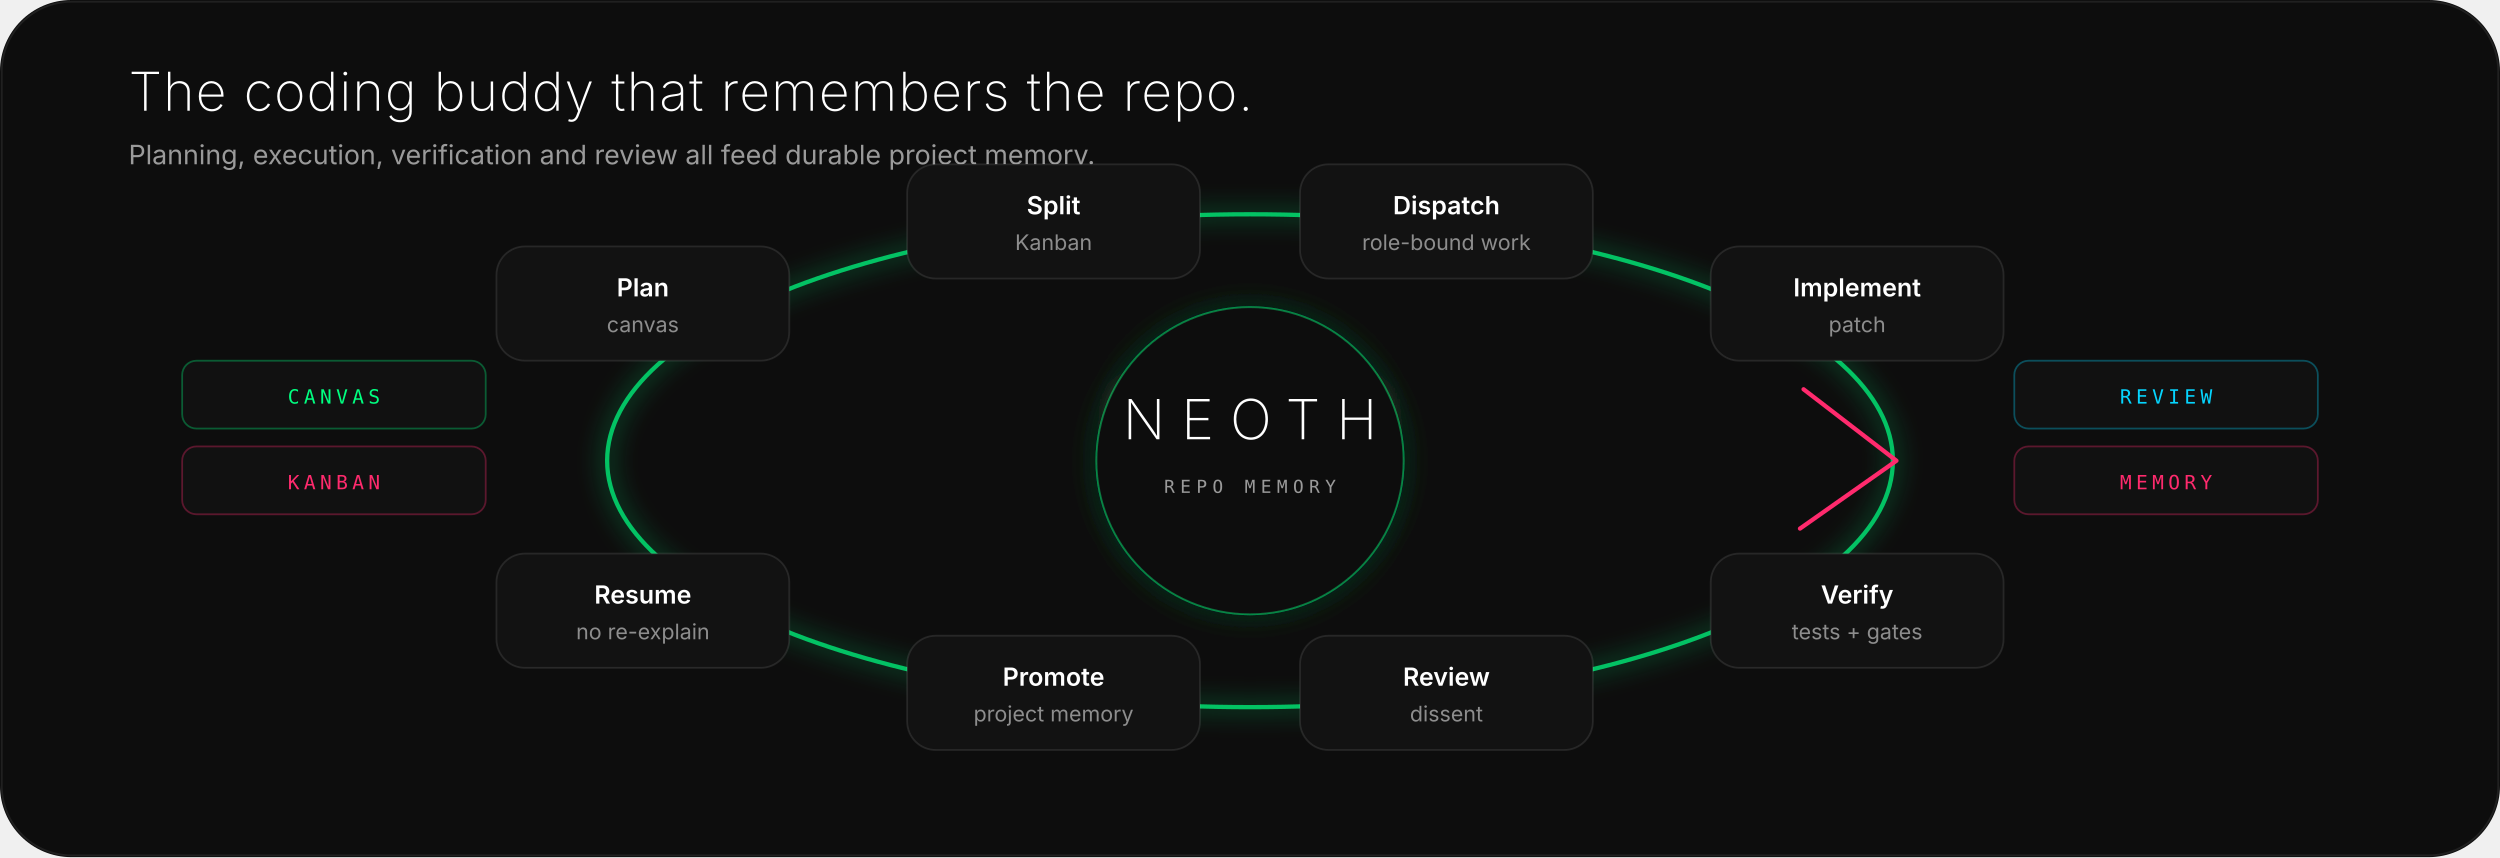
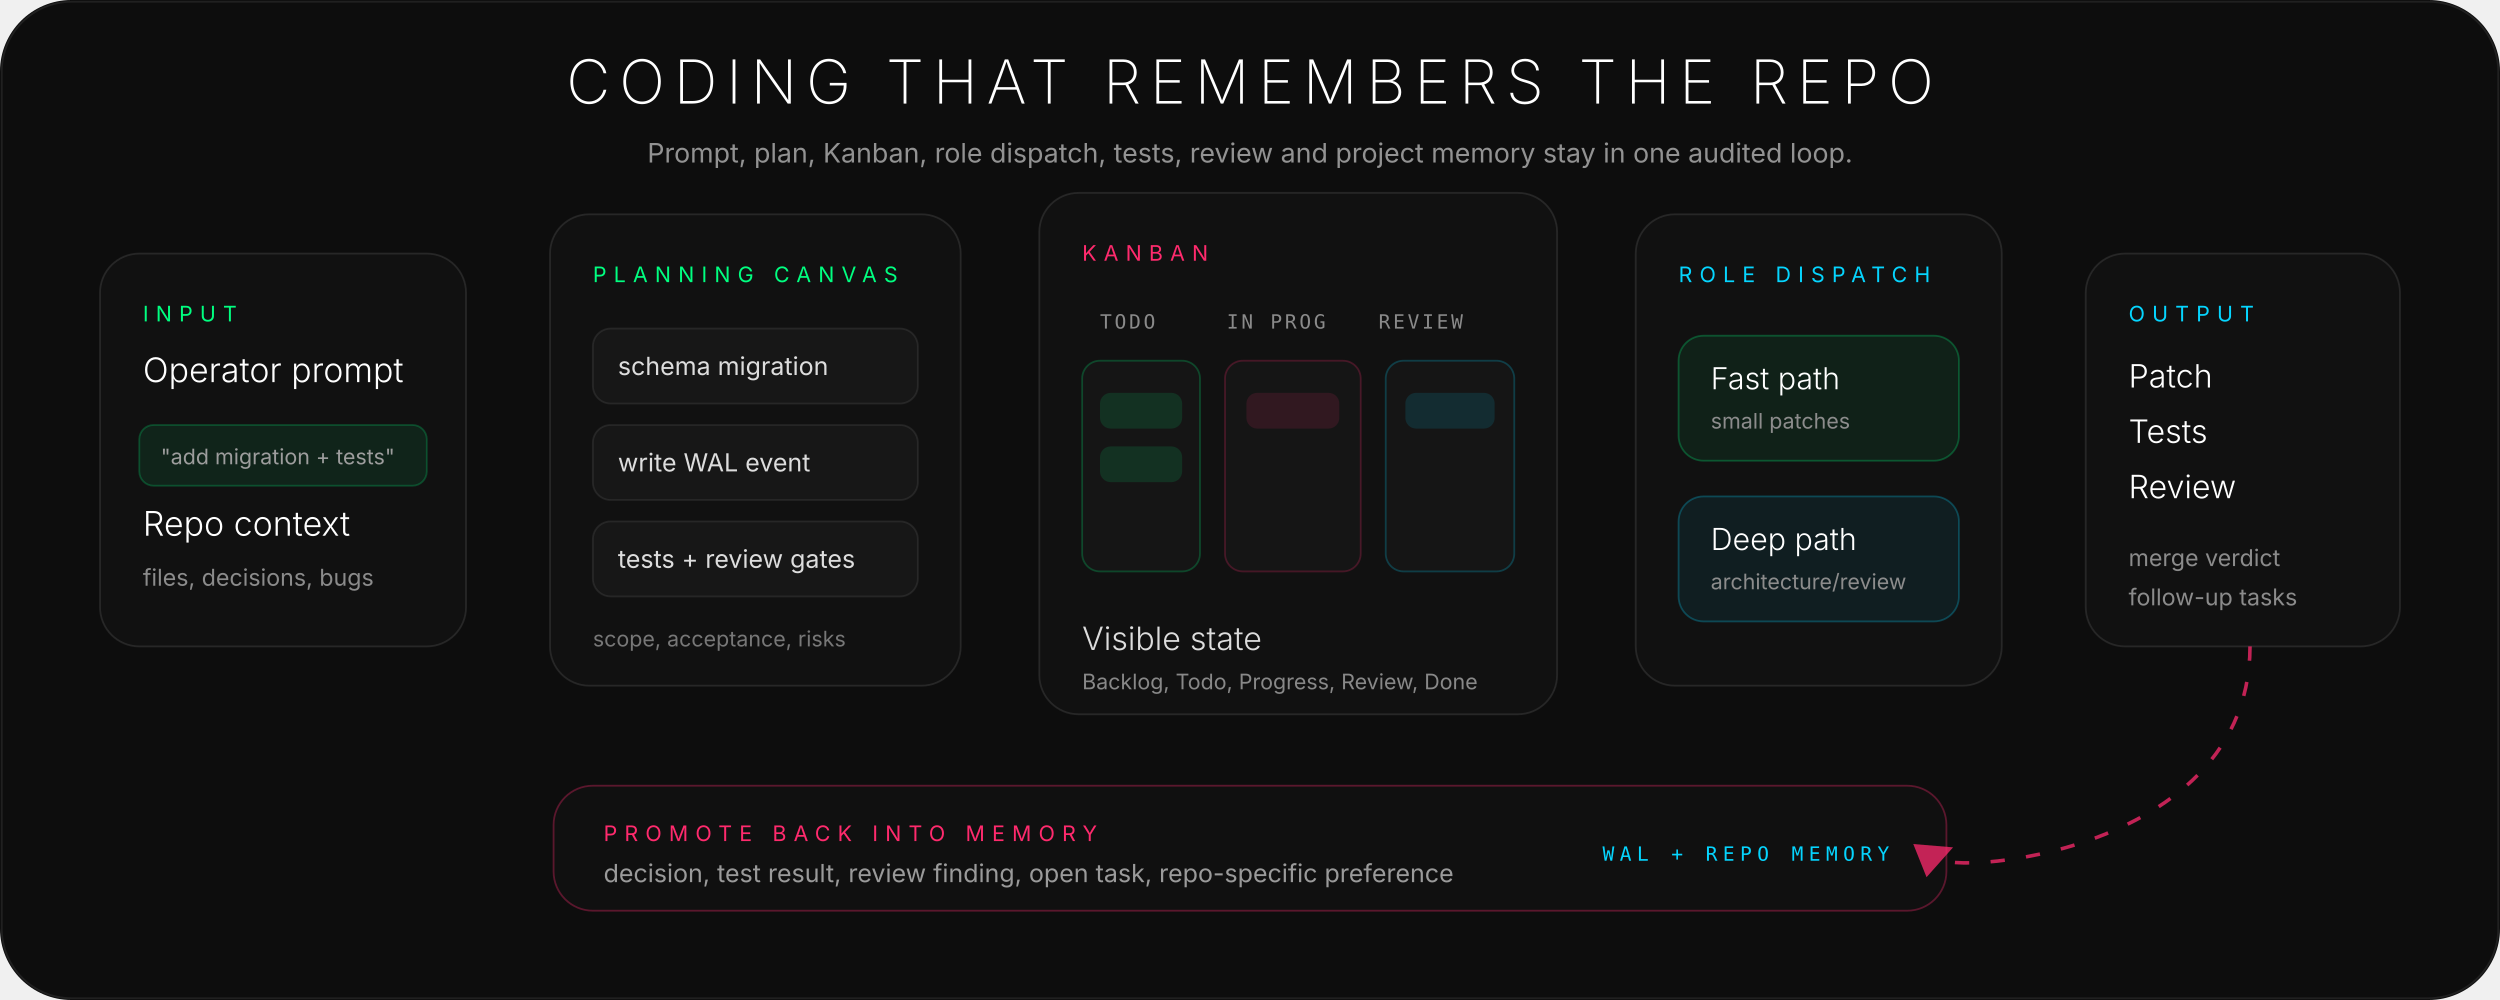
- <svg xmlns="http://www.w3.org/2000/svg" width="1400" height="480" viewBox="0 0 1400 480" fill="none" role="img" aria-labelledby="title desc">
+ <svg xmlns="http://www.w3.org/2000/svg" width="1400" height="560" viewBox="0 0 1400 560" fill="none" role="img" aria-labelledby="title desc">
  <defs>
-     <linearGradient id="loop" x1="340" y1="160" x2="1060" y2="360">
-       <stop offset="0" stop-color="#00ff80" />
-       <stop offset=".5" stop-color="#05d5ff" />
-       <stop offset="1" stop-color="#ff2a6d" />
-     </linearGradient>
-     <filter id="glow">
+     <marker id="arrowGreen" markerWidth="10" markerHeight="10" refX="8" refY="5" orient="auto">
+       <path d="M0 0 L10 5 L0 10 Z" fill="#00ff80" />
+     </marker>
+     <marker id="arrowCyan" markerWidth="10" markerHeight="10" refX="8" refY="5" orient="auto">
+       <path d="M0 0 L10 5 L0 10 Z" fill="#05d5ff" />
+     </marker>
+     <marker id="arrowPink" markerWidth="10" markerHeight="10" refX="8" refY="5" orient="auto">
+       <path d="M0 0 L10 5 L0 10 Z" fill="#ff2a6d" />
+     </marker>
+     <filter id="glow" x="-25%" y="-80%" width="150%" height="260%">
      <feGaussianBlur stdDeviation="7" result="b" />
      <feMerge>
        <feMergeNode in="b" />
        <feMergeNode in="SourceGraphic" />
      </feMerge>
    </filter>
    <style>
      .sans{font-family:"SF Pro Display",Inter,"Helvetica Neue",ui-sans-serif,system-ui,-apple-system,"Segoe UI",sans-serif}
      .mono{font-family:"SF Mono",ui-monospace,SFMono-Regular,Menlo,Consolas,monospace}
-       .title{font-weight:200;letter-spacing:.02em}
-       .node{fill:#121212;stroke:white;stroke-opacity:.1}
+       .panel{fill:#111;stroke:white;stroke-opacity:.1}
+       .task{fill:#171717;stroke:white;stroke-opacity:.08}
    </style>
  </defs>
-   <rect width="1400" height="480" rx="40" fill="#0d0d0d" />
-   <rect x="1" y="1" width="1398" height="478" rx="39" stroke="white" stroke-opacity=".08" />
-   <text x="72" y="62" fill="white" class="sans title" font-size="30">The coding buddy that remembers the repo.</text>
-   <text x="72" y="92" fill="#9a9a9a" class="sans" font-size="15">Planning, execution, verification and review all feed durable project memory.</text>
-   <ellipse cx="700" cy="258" rx="360" ry="138" stroke="url(#loop)" stroke-width="2.4" stroke-opacity=".72" filter="url(#glow)" />
-   <path d="M1010 218 L1062 258 L1008 296" stroke="#ff2a6d" stroke-width="2.4" stroke-linecap="round" stroke-linejoin="round" />
-   <g class="sans" font-size="14">
-     <g transform="translate(278 138)">
-       <rect class="node" width="164" height="64" rx="16" stroke="#00ff80" stroke-opacity=".38" />
-       <text x="82" y="28" text-anchor="middle" fill="white" font-weight="600">Plan</text>
-       <text x="82" y="48" text-anchor="middle" fill="#8d8d8d" font-size="12">canvas</text>
+   <rect width="1400" height="560" rx="40" fill="#0d0d0d" />
+   <rect x="1" y="1" width="1398" height="558" rx="39" stroke="white" stroke-opacity=".08" />
+   <text x="700" y="58" text-anchor="middle" fill="white" class="sans" font-size="34" font-weight="200" letter-spacing="5">CODING THAT REMEMBERS THE REPO</text>
+   <text x="700" y="91" text-anchor="middle" fill="#929292" class="sans" font-size="15">Prompt, plan, Kanban, role dispatch, tests, review and project memory stay in one audited loop.</text>
+   <g class="sans">
+     <g transform="translate(56 142)">
+       <rect class="panel" width="205" height="220" rx="22" stroke="#00ff80" stroke-opacity=".34" />
+       <text x="24" y="38" fill="#00ff80" font-size="12" letter-spacing="4">INPUT</text>
+       <text x="24" y="72" fill="white" font-size="19" font-weight="300">Operator prompt</text>
+       <rect x="22" y="96" width="161" height="34" rx="8" fill="#00ff80" fill-opacity=".08" stroke="#00ff80" stroke-opacity=".22" />
+       <text x="34" y="118" fill="#9d9d9d" font-size="12">"add migration + tests"</text>
+       <text x="24" y="158" fill="white" font-size="19" font-weight="300">Repo context</text>
+       <text x="24" y="186" fill="#8b8b8b" font-size="13">files, decisions, bugs</text>
    </g>
-     <g transform="translate(508 92)">
-       <rect class="node" width="164" height="64" rx="16" stroke="#00ff80" stroke-opacity=".38" />
-       <text x="82" y="28" text-anchor="middle" fill="white" font-weight="600">Split</text>
-       <text x="82" y="48" text-anchor="middle" fill="#8d8d8d" font-size="12">Kanban</text>
+     <g transform="translate(308 120)">
+       <rect class="panel" width="230" height="264" rx="22" stroke="#00ff80" stroke-opacity=".38" />
+       <text x="24" y="38" fill="#00ff80" font-size="12" letter-spacing="4">PLANNING CANVAS</text>
+       <rect class="task" x="24" y="64" width="182" height="42" rx="10" />
+       <text x="38" y="90" fill="#ddd" font-size="14">schema migration</text>
+       <rect class="task" x="24" y="118" width="182" height="42" rx="10" />
+       <text x="38" y="144" fill="#ddd" font-size="14">write WAL event</text>
+       <rect class="task" x="24" y="172" width="182" height="42" rx="10" />
+       <text x="38" y="198" fill="#ddd" font-size="14">tests + review gates</text>
+       <text x="24" y="242" fill="#777" font-size="12">scope, acceptance, risks</text>
    </g>
-     <g transform="translate(728 92)">
-       <rect class="node" width="164" height="64" rx="16" stroke="#00ff80" stroke-opacity=".38" />
-       <text x="82" y="28" text-anchor="middle" fill="white" font-weight="600">Dispatch</text>
-       <text x="82" y="48" text-anchor="middle" fill="#8d8d8d" font-size="12">role-bound work</text>
+     <g transform="translate(582 108)">
+       <rect class="panel" width="290" height="292" rx="22" stroke="#ff2a6d" stroke-opacity=".35" />
+       <text x="24" y="38" fill="#ff2a6d" font-size="12" letter-spacing="4">KANBAN</text>
+       <g font-size="11" class="mono" letter-spacing="1.5">
+         <text x="34" y="76" fill="#8a8a8a">TODO</text>
+         <text x="105" y="76" fill="#8a8a8a">IN PROG</text>
+         <text x="190" y="76" fill="#8a8a8a">REVIEW</text>
+       </g>
+       <rect x="24" y="94" width="66" height="118" rx="10" fill="#151515" stroke="#00ff80" stroke-opacity=".22" />
+       <rect x="104" y="94" width="76" height="118" rx="10" fill="#151515" stroke="#ff2a6d" stroke-opacity=".22" />
+       <rect x="194" y="94" width="72" height="118" rx="10" fill="#151515" stroke="#05d5ff" stroke-opacity=".22" />
+       <rect x="34" y="112" width="46" height="20" rx="6" fill="#00ff80" fill-opacity=".12" />
+       <rect x="34" y="142" width="46" height="20" rx="6" fill="#00ff80" fill-opacity=".12" />
+       <rect x="116" y="112" width="52" height="20" rx="6" fill="#ff2a6d" fill-opacity=".12" />
+       <rect x="205" y="112" width="50" height="20" rx="6" fill="#05d5ff" fill-opacity=".12" />
+       <text x="24" y="256" fill="#ddd" font-size="18" font-weight="300">Visible state</text>
+       <text x="24" y="278" fill="#888" font-size="12">Backlog, Todo, Progress, Review, Done</text>
    </g>
-     <g transform="translate(958 138)">
-       <rect class="node" width="164" height="64" rx="16" stroke="#00ff80" stroke-opacity=".38" />
-       <text x="82" y="28" text-anchor="middle" fill="white" font-weight="600">Implement</text>
-       <text x="82" y="48" text-anchor="middle" fill="#8d8d8d" font-size="12">patch</text>
+     <g transform="translate(916 120)">
+       <rect class="panel" width="205" height="264" rx="22" stroke="#05d5ff" stroke-opacity=".36" />
+       <text x="24" y="38" fill="#05d5ff" font-size="12" letter-spacing="4">ROLE DISPATCH</text>
+       <rect x="24" y="68" width="157" height="70" rx="14" fill="#00ff80" fill-opacity=".07" stroke="#00ff80" stroke-opacity=".26" />
+       <text x="42" y="98" fill="white" font-size="17" font-weight="300">Fast path</text>
+       <text x="42" y="120" fill="#8c8c8c" font-size="12">small patches</text>
+       <rect x="24" y="158" width="157" height="70" rx="14" fill="#05d5ff" fill-opacity=".07" stroke="#05d5ff" stroke-opacity=".26" />
+       <text x="42" y="188" fill="white" font-size="17" font-weight="300">Deep path</text>
+       <text x="42" y="210" fill="#8c8c8c" font-size="12">architecture/review</text>
    </g>
-     <g transform="translate(958 310)">
-       <rect class="node" width="164" height="64" rx="16" stroke="#05d5ff" stroke-opacity=".38" />
-       <text x="82" y="28" text-anchor="middle" fill="white" font-weight="600">Verify</text>
-       <text x="82" y="48" text-anchor="middle" fill="#8d8d8d" font-size="12">tests + gates</text>
-     </g>
-     <g transform="translate(728 356)">
-       <rect class="node" width="164" height="64" rx="16" stroke="#05d5ff" stroke-opacity=".38" />
-       <text x="82" y="28" text-anchor="middle" fill="white" font-weight="600">Review</text>
-       <text x="82" y="48" text-anchor="middle" fill="#8d8d8d" font-size="12">dissent</text>
-     </g>
-     <g transform="translate(508 356)">
-       <rect class="node" width="164" height="64" rx="16" stroke="#ff2a6d" stroke-opacity=".38" />
-       <text x="82" y="28" text-anchor="middle" fill="white" font-weight="600">Promote</text>
-       <text x="82" y="48" text-anchor="middle" fill="#8d8d8d" font-size="12">project memory</text>
-     </g>
-     <g transform="translate(278 310)">
-       <rect class="node" width="164" height="64" rx="16" stroke="#ff2a6d" stroke-opacity=".38" />
-       <text x="82" y="28" text-anchor="middle" fill="white" font-weight="600">Resume</text>
-       <text x="82" y="48" text-anchor="middle" fill="#8d8d8d" font-size="12">no re-explain</text>
+     <g transform="translate(1168 142)">
+       <rect class="panel" width="176" height="220" rx="22" stroke="#05d5ff" stroke-opacity=".34" />
+       <text x="24" y="38" fill="#05d5ff" font-size="12" letter-spacing="4">OUTPUT</text>
+       <text x="24" y="75" fill="white" font-size="18" font-weight="300">Patch</text>
+       <text x="24" y="106" fill="white" font-size="18" font-weight="300">Tests</text>
+       <text x="24" y="137" fill="white" font-size="18" font-weight="300">Review</text>
+       <text x="24" y="175" fill="#8b8b8b" font-size="13">merge verdict</text>
+       <text x="24" y="197" fill="#8b8b8b" font-size="13">follow-up tasks</text>
    </g>
  </g>
-   <g filter="url(#glow)">
-     <circle cx="700" cy="258" r="86" fill="#101010" stroke="#00ff80" stroke-opacity=".42" />
-     <text x="700" y="246" text-anchor="middle" fill="white" class="sans" font-size="31" font-weight="200" letter-spacing="9">NEOTH</text>
-     <text x="700" y="276" text-anchor="middle" fill="#9a9a9a" class="mono" font-size="10" letter-spacing="3">REPO MEMORY</text>
+   <path d="M261 252 H305" stroke="#00ff80" stroke-width="2" marker-end="url(#arrowGreen)" filter="url(#glow)" />
+   <path d="M538 252 H578" stroke="#ff2a6d" stroke-width="2" marker-end="url(#arrowPink)" filter="url(#glow)" />
+   <path d="M872 252 H912" stroke="#05d5ff" stroke-width="2" marker-end="url(#arrowCyan)" filter="url(#glow)" />
+   <path d="M1121 252 H1164" stroke="#05d5ff" stroke-width="2" marker-end="url(#arrowCyan)" filter="url(#glow)" />
+   <g transform="translate(310 440)" class="sans">
+     <rect width="780" height="70" rx="22" fill="#101010" stroke="#ff2a6d" stroke-opacity=".32" />
+     <text x="28" y="31" fill="#ff2a6d" font-size="12" letter-spacing="4">PROMOTE BACK INTO MEMORY</text>
+     <text x="28" y="54" fill="#9a9a9a" font-size="14">decision, test result, review finding, open task, repo-specific preference</text>
+     <text x="748" y="42" text-anchor="end" fill="#05d5ff" class="mono" font-size="11" letter-spacing="3">WAL + REPO MEMORY</text>
  </g>
-   <g class="mono" font-size="11" letter-spacing="2.4">
-     <rect x="102" y="202" width="170" height="38" rx="8" fill="#111" stroke="#00ff80" stroke-opacity=".32" />
-     <text x="187" y="226" text-anchor="middle" fill="#00ff80">CANVAS</text>
-     <rect x="102" y="250" width="170" height="38" rx="8" fill="#111" stroke="#ff2a6d" stroke-opacity=".32" />
-     <text x="187" y="274" text-anchor="middle" fill="#ff2a6d">KANBAN</text>
-     <rect x="1128" y="202" width="170" height="38" rx="8" fill="#111" stroke="#05d5ff" stroke-opacity=".32" />
-     <text x="1213" y="226" text-anchor="middle" fill="#05d5ff">REVIEW</text>
-     <rect x="1128" y="250" width="170" height="38" rx="8" fill="#111" stroke="#ff2a6d" stroke-opacity=".32" />
-     <text x="1213" y="274" text-anchor="middle" fill="#ff2a6d">MEMORY</text>
-   </g>
+   <path d="M1260 362 C 1260 492, 1050 492, 1090 476" stroke="#ff2a6d" stroke-width="2" stroke-dasharray="8 12" marker-end="url(#arrowPink)" opacity=".75" />
</svg>
